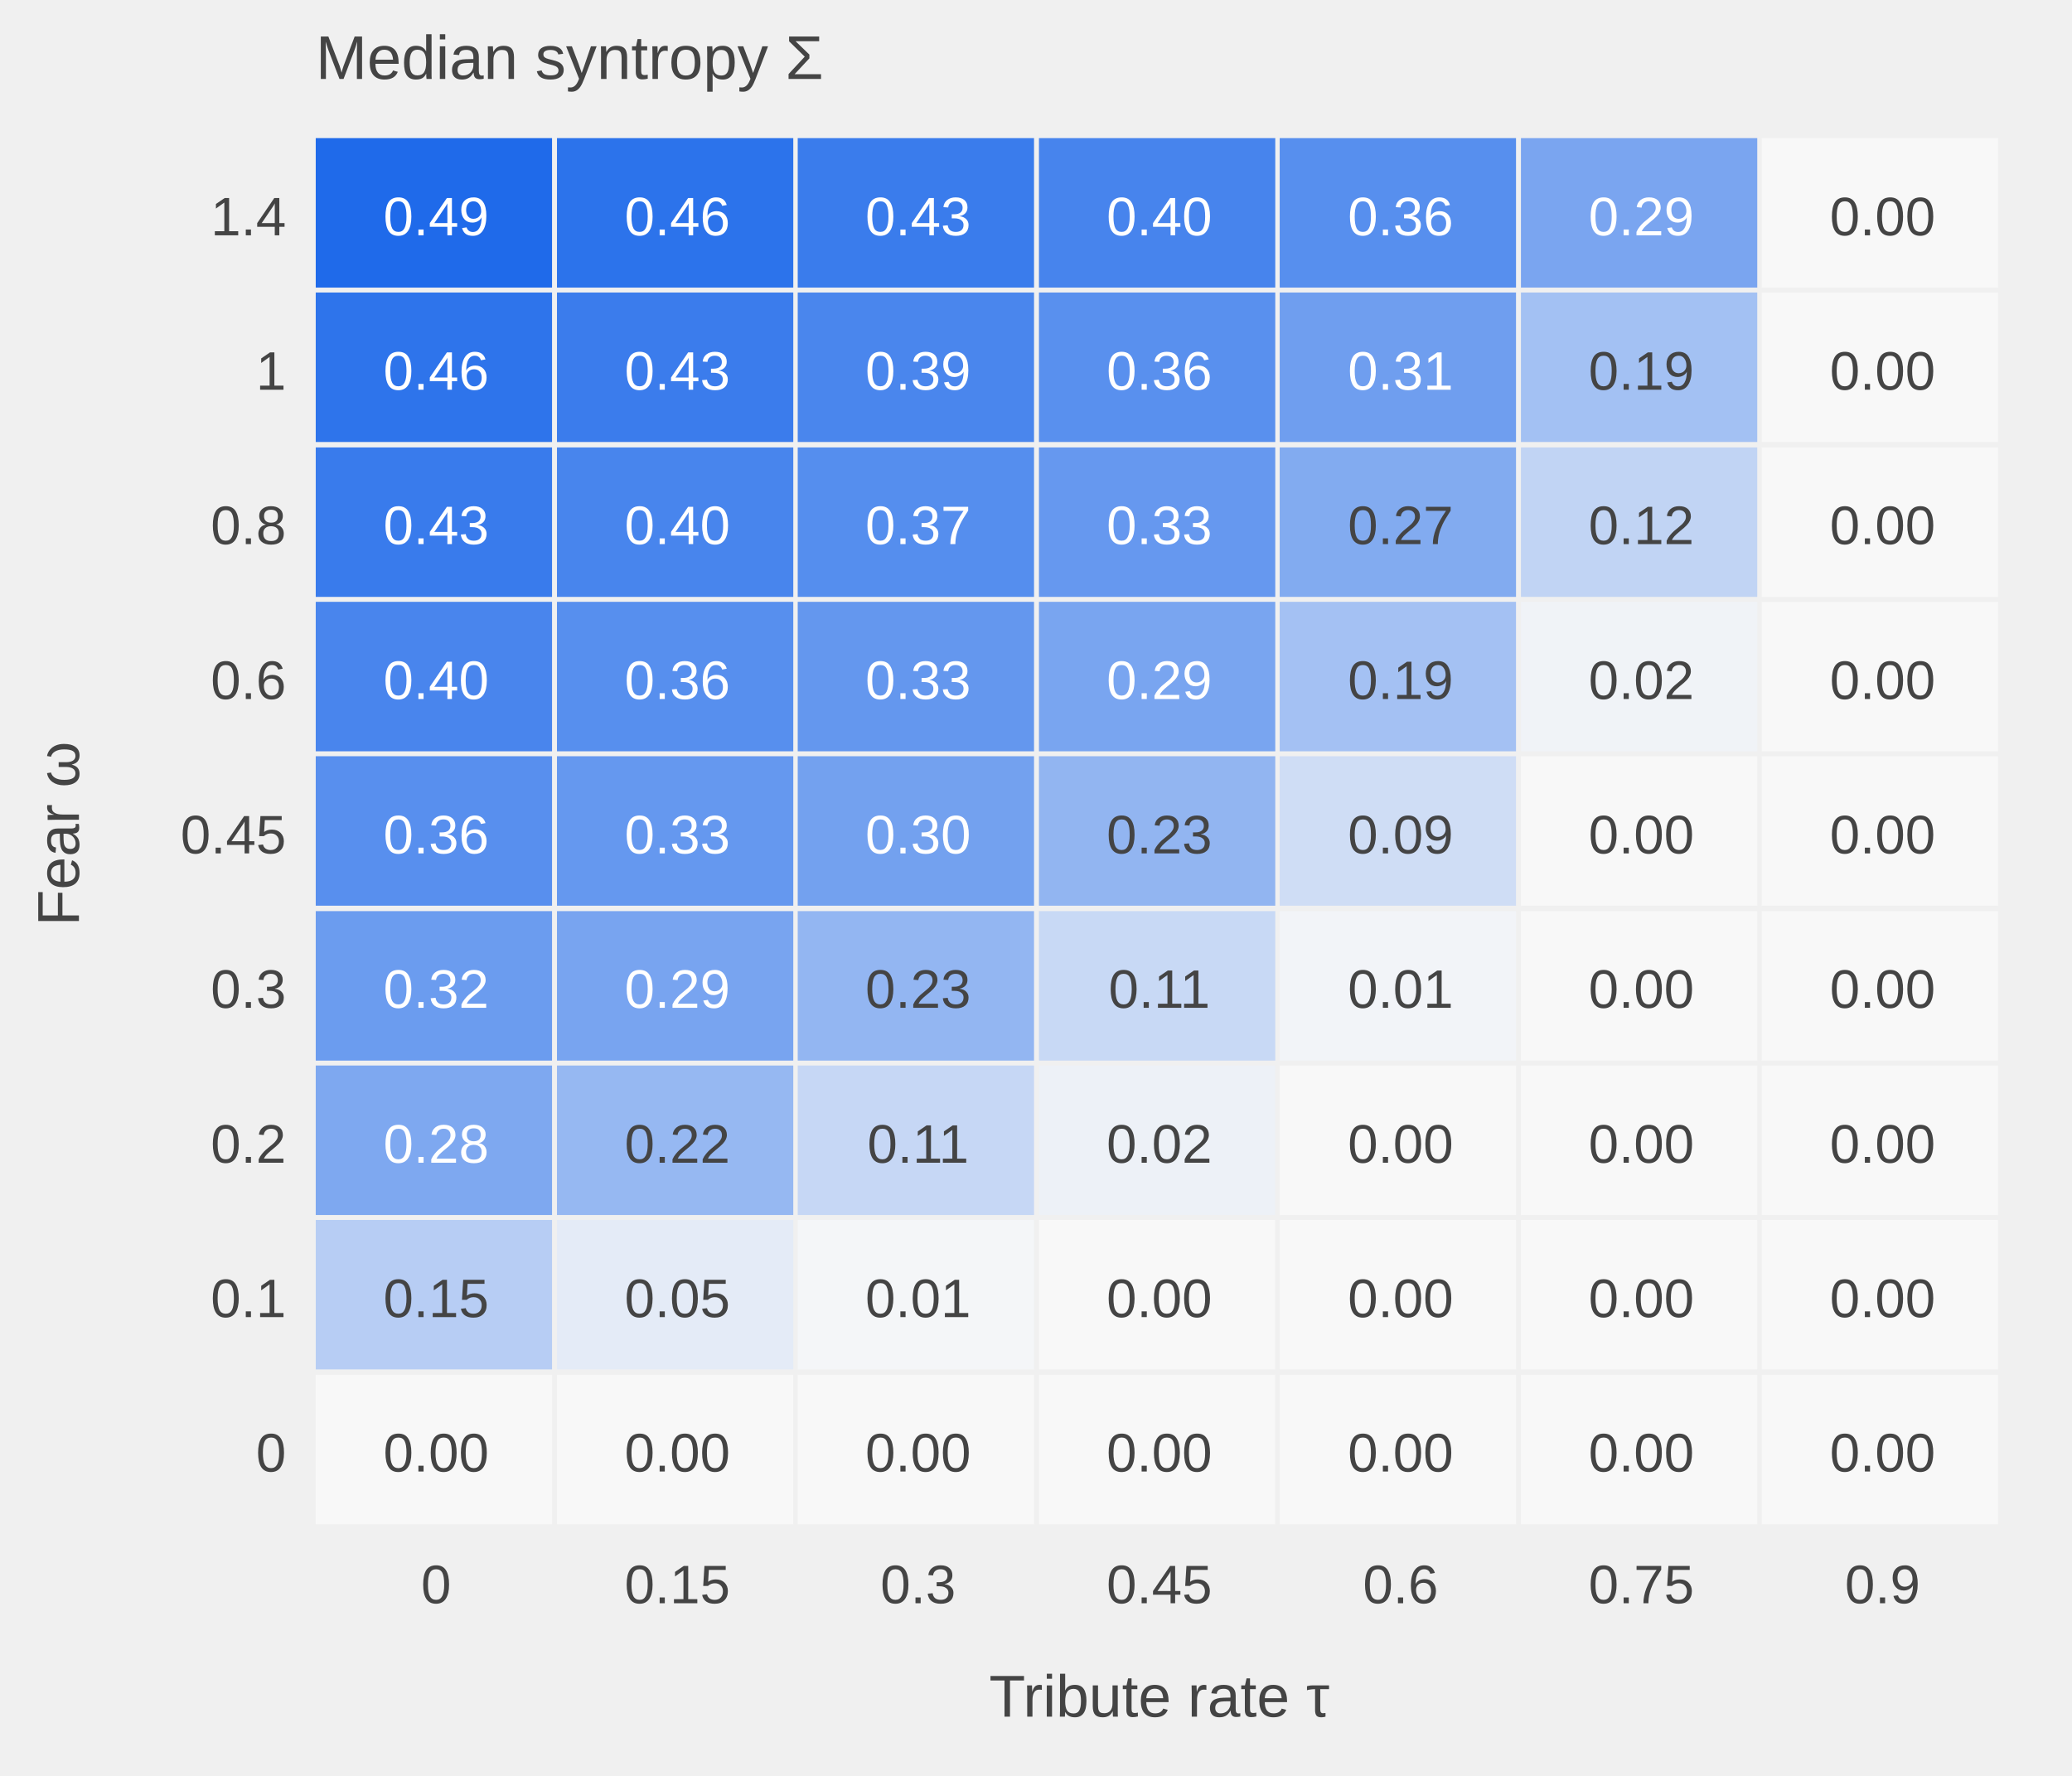
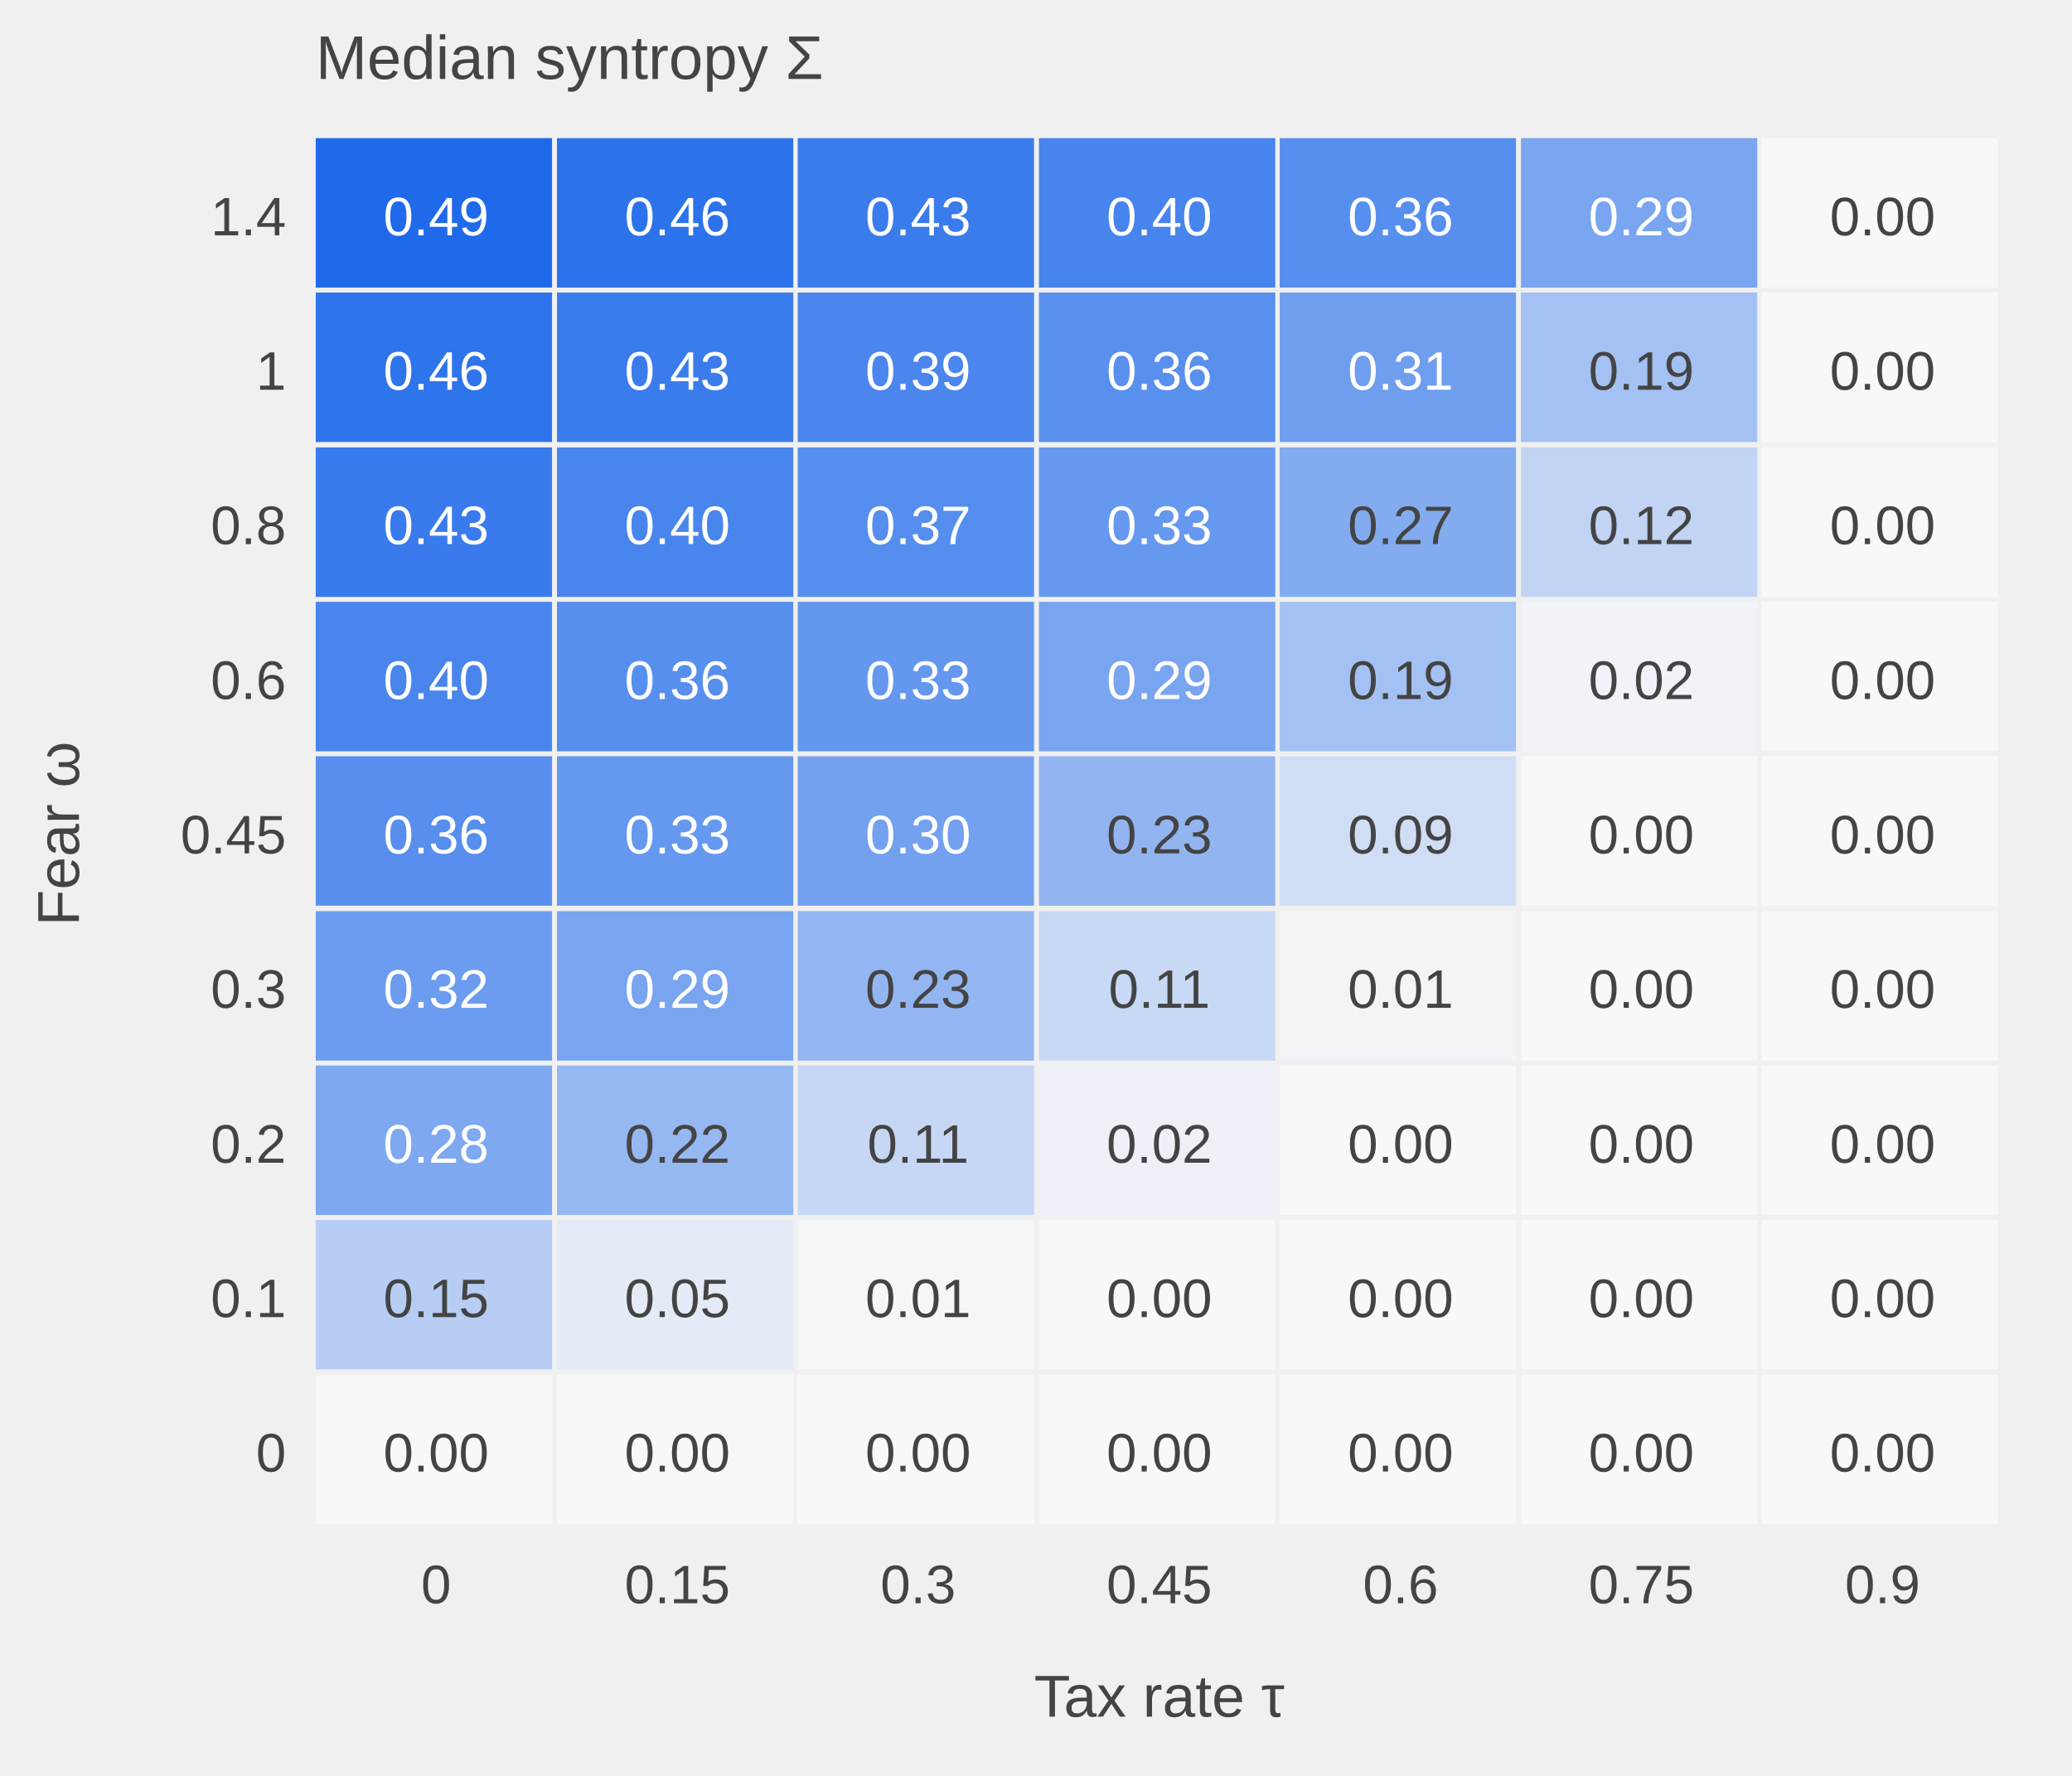
<svg xmlns="http://www.w3.org/2000/svg" viewBox="0 0 420 360" width="420" height="360" font-family="'IBM Plex Sans', 'Helvetica Neue', Arial, sans-serif" font-size="11" fill="#444444">
  <text x="64" y="16" font-size="12.5" font-weight="500">Median syntropy Σ</text>
  <rect x="64.0" y="278.7" width="47.9" height="30.3" fill="rgb(248,248,248)" />
  <text x="88.4" y="298.3" text-anchor="middle" fill="#444444">0.00</text>
  <rect x="112.9" y="278.7" width="47.9" height="30.3" fill="rgb(248,248,248)" />
  <text x="137.3" y="298.3" text-anchor="middle" fill="#444444">0.00</text>
  <rect x="161.7" y="278.7" width="47.9" height="30.3" fill="rgb(248,248,248)" />
  <text x="186.1" y="298.3" text-anchor="middle" fill="#444444">0.00</text>
  <rect x="210.6" y="278.7" width="47.9" height="30.3" fill="rgb(248,248,248)" />
  <text x="235.0" y="298.3" text-anchor="middle" fill="#444444">0.00</text>
  <rect x="259.4" y="278.7" width="47.9" height="30.3" fill="rgb(248,248,248)" />
  <text x="283.9" y="298.3" text-anchor="middle" fill="#444444">0.00</text>
  <rect x="308.3" y="278.7" width="47.9" height="30.3" fill="rgb(248,248,248)" />
  <text x="332.7" y="298.3" text-anchor="middle" fill="#444444">0.00</text>
  <rect x="357.1" y="278.7" width="47.9" height="30.3" fill="rgb(248,248,248)" />
  <text x="381.6" y="298.3" text-anchor="middle" fill="#444444">0.00</text>
  <rect x="64.0" y="247.3" width="47.9" height="30.3" fill="rgb(183,205,244)" />
  <text x="88.4" y="267.0" text-anchor="middle" fill="#444444">0.15</text>
  <rect x="112.9" y="247.3" width="47.9" height="30.3" fill="rgb(228,235,247)" />
  <text x="137.3" y="267.0" text-anchor="middle" fill="#444444">0.05</text>
  <rect x="161.7" y="247.3" width="47.9" height="30.3" fill="rgb(244,246,248)" />
  <text x="186.1" y="267.0" text-anchor="middle" fill="#444444">0.01</text>
  <rect x="210.6" y="247.3" width="47.9" height="30.3" fill="rgb(248,248,248)" />
  <text x="235.0" y="267.0" text-anchor="middle" fill="#444444">0.00</text>
  <rect x="259.4" y="247.3" width="47.9" height="30.3" fill="rgb(248,248,248)" />
  <text x="283.9" y="267.0" text-anchor="middle" fill="#444444">0.00</text>
  <rect x="308.3" y="247.3" width="47.9" height="30.3" fill="rgb(248,248,248)" />
  <text x="332.7" y="267.0" text-anchor="middle" fill="#444444">0.00</text>
  <rect x="357.1" y="247.3" width="47.9" height="30.3" fill="rgb(248,248,248)" />
  <text x="381.6" y="267.0" text-anchor="middle" fill="#444444">0.00</text>
  <rect x="64.0" y="216.0" width="47.9" height="30.3" fill="rgb(126,168,240)" />
  <text x="88.4" y="235.7" text-anchor="middle" fill="#FFFFFF">0.28</text>
  <rect x="112.9" y="216.0" width="47.9" height="30.3" fill="rgb(150,184,242)" />
  <text x="137.3" y="235.7" text-anchor="middle" fill="#444444">0.22</text>
  <rect x="161.7" y="216.0" width="47.9" height="30.3" fill="rgb(198,215,245)" />
  <text x="186.1" y="235.7" text-anchor="middle" fill="#444444">0.11</text>
  <rect x="210.6" y="216.0" width="47.9" height="30.3" fill="rgb(237,241,247)" />
  <text x="235.0" y="235.7" text-anchor="middle" fill="#444444">0.02</text>
  <rect x="259.4" y="216.0" width="47.9" height="30.3" fill="rgb(248,248,248)" />
  <text x="283.9" y="235.7" text-anchor="middle" fill="#444444">0.00</text>
  <rect x="308.3" y="216.0" width="47.9" height="30.3" fill="rgb(248,248,248)" />
  <text x="332.7" y="235.7" text-anchor="middle" fill="#444444">0.00</text>
  <rect x="357.1" y="216.0" width="47.9" height="30.3" fill="rgb(248,248,248)" />
  <text x="381.6" y="235.7" text-anchor="middle" fill="#444444">0.00</text>
  <rect x="64.0" y="184.7" width="47.9" height="30.3" fill="rgb(107,156,239)" />
  <text x="88.4" y="204.3" text-anchor="middle" fill="#FFFFFF">0.32</text>
  <rect x="112.9" y="184.7" width="47.9" height="30.3" fill="rgb(120,164,240)" />
  <text x="137.3" y="204.3" text-anchor="middle" fill="#FFFFFF">0.29</text>
  <rect x="161.7" y="184.7" width="47.9" height="30.3" fill="rgb(147,182,242)" />
  <text x="186.1" y="204.3" text-anchor="middle" fill="#444444">0.23</text>
  <rect x="210.6" y="184.7" width="47.9" height="30.3" fill="rgb(200,217,245)" />
  <text x="235.0" y="204.3" text-anchor="middle" fill="#444444">0.11</text>
  <rect x="259.4" y="184.7" width="47.9" height="30.3" fill="rgb(242,244,248)" />
  <text x="283.9" y="204.3" text-anchor="middle" fill="#444444">0.01</text>
  <rect x="308.3" y="184.7" width="47.9" height="30.3" fill="rgb(248,248,248)" />
  <text x="332.7" y="204.3" text-anchor="middle" fill="#444444">0.00</text>
  <rect x="357.1" y="184.7" width="47.9" height="30.3" fill="rgb(248,248,248)" />
  <text x="381.6" y="204.3" text-anchor="middle" fill="#444444">0.00</text>
  <rect x="64.0" y="153.3" width="47.9" height="30.3" fill="rgb(88,143,238)" />
  <text x="88.4" y="173.0" text-anchor="middle" fill="#FFFFFF">0.36</text>
  <rect x="112.9" y="153.3" width="47.9" height="30.3" fill="rgb(101,152,239)" />
  <text x="137.3" y="173.0" text-anchor="middle" fill="#FFFFFF">0.33</text>
  <rect x="161.7" y="153.3" width="47.9" height="30.3" fill="rgb(115,161,239)" />
  <text x="186.1" y="173.0" text-anchor="middle" fill="#FFFFFF">0.30</text>
  <rect x="210.6" y="153.3" width="47.9" height="30.3" fill="rgb(146,181,241)" />
  <text x="235.0" y="173.0" text-anchor="middle" fill="#444444">0.23</text>
  <rect x="259.4" y="153.3" width="47.9" height="30.3" fill="rgb(207,221,245)" />
  <text x="283.9" y="173.0" text-anchor="middle" fill="#444444">0.09</text>
  <rect x="308.3" y="153.3" width="47.9" height="30.3" fill="rgb(248,248,248)" />
  <text x="332.7" y="173.0" text-anchor="middle" fill="#444444">0.00</text>
  <rect x="357.1" y="153.3" width="47.9" height="30.3" fill="rgb(248,248,248)" />
  <text x="381.6" y="173.0" text-anchor="middle" fill="#444444">0.00</text>
  <rect x="64.0" y="122.0" width="47.9" height="30.3" fill="rgb(73,133,237)" />
  <text x="88.4" y="141.7" text-anchor="middle" fill="#FFFFFF">0.40</text>
  <rect x="112.9" y="122.0" width="47.9" height="30.3" fill="rgb(87,143,238)" />
  <text x="137.3" y="141.7" text-anchor="middle" fill="#FFFFFF">0.36</text>
  <rect x="161.7" y="122.0" width="47.9" height="30.3" fill="rgb(100,151,238)" />
  <text x="186.1" y="141.7" text-anchor="middle" fill="#FFFFFF">0.33</text>
  <rect x="210.6" y="122.0" width="47.9" height="30.3" fill="rgb(121,165,240)" />
  <text x="235.0" y="141.7" text-anchor="middle" fill="#FFFFFF">0.29</text>
  <rect x="259.4" y="122.0" width="47.9" height="30.3" fill="rgb(164,193,243)" />
  <text x="283.9" y="141.7" text-anchor="middle" fill="#444444">0.19</text>
  <rect x="308.3" y="122.0" width="47.9" height="30.3" fill="rgb(240,243,247)" />
  <text x="332.7" y="141.7" text-anchor="middle" fill="#444444">0.02</text>
  <rect x="357.1" y="122.0" width="47.9" height="30.3" fill="rgb(248,248,248)" />
  <text x="381.6" y="141.7" text-anchor="middle" fill="#444444">0.00</text>
  <rect x="64.0" y="90.7" width="47.9" height="30.3" fill="rgb(57,123,236)" />
  <text x="88.4" y="110.3" text-anchor="middle" fill="#FFFFFF">0.43</text>
  <rect x="112.9" y="90.7" width="47.9" height="30.3" fill="rgb(72,133,237)" />
  <text x="137.3" y="110.3" text-anchor="middle" fill="#FFFFFF">0.40</text>
  <rect x="161.7" y="90.7" width="47.9" height="30.3" fill="rgb(85,142,238)" />
  <text x="186.1" y="110.3" text-anchor="middle" fill="#FFFFFF">0.37</text>
  <rect x="210.6" y="90.7" width="47.9" height="30.3" fill="rgb(102,152,239)" />
  <text x="235.0" y="110.3" text-anchor="middle" fill="#FFFFFF">0.33</text>
  <rect x="259.4" y="90.7" width="47.9" height="30.3" fill="rgb(130,171,240)" />
  <text x="283.9" y="110.3" text-anchor="middle" fill="#444444">0.27</text>
  <rect x="308.3" y="90.7" width="47.9" height="30.3" fill="rgb(193,212,244)" />
  <text x="332.7" y="110.3" text-anchor="middle" fill="#444444">0.12</text>
  <rect x="357.1" y="90.7" width="47.9" height="30.3" fill="rgb(248,248,248)" />
  <text x="381.6" y="110.3" text-anchor="middle" fill="#444444">0.00</text>
  <rect x="64.0" y="59.3" width="47.9" height="30.3" fill="rgb(46,116,235)" />
  <text x="88.4" y="79.0" text-anchor="middle" fill="#FFFFFF">0.46</text>
  <rect x="112.9" y="59.3" width="47.9" height="30.3" fill="rgb(59,124,236)" />
  <text x="137.3" y="79.0" text-anchor="middle" fill="#FFFFFF">0.43</text>
  <rect x="161.7" y="59.3" width="47.9" height="30.3" fill="rgb(74,134,237)" />
  <text x="186.1" y="79.0" text-anchor="middle" fill="#FFFFFF">0.39</text>
  <rect x="210.6" y="59.3" width="47.9" height="30.3" fill="rgb(89,144,238)" />
  <text x="235.0" y="79.0" text-anchor="middle" fill="#FFFFFF">0.36</text>
  <rect x="259.4" y="59.3" width="47.9" height="30.3" fill="rgb(111,158,239)" />
  <text x="283.9" y="79.0" text-anchor="middle" fill="#FFFFFF">0.31</text>
  <rect x="308.3" y="59.3" width="47.9" height="30.3" fill="rgb(163,193,243)" />
  <text x="332.7" y="79.0" text-anchor="middle" fill="#444444">0.19</text>
  <rect x="357.1" y="59.3" width="47.9" height="30.3" fill="rgb(248,248,248)" />
  <text x="381.6" y="79.0" text-anchor="middle" fill="#444444">0.00</text>
  <rect x="64.0" y="28.0" width="47.9" height="30.3" fill="rgb(31,106,234)" />
  <text x="88.4" y="47.7" text-anchor="middle" fill="#FFFFFF">0.49</text>
  <rect x="112.9" y="28.0" width="47.9" height="30.3" fill="rgb(44,115,235)" />
  <text x="137.3" y="47.7" text-anchor="middle" fill="#FFFFFF">0.46</text>
  <rect x="161.7" y="28.0" width="47.9" height="30.3" fill="rgb(58,124,236)" />
  <text x="186.1" y="47.7" text-anchor="middle" fill="#FFFFFF">0.43</text>
  <rect x="210.6" y="28.0" width="47.9" height="30.3" fill="rgb(71,132,237)" />
  <text x="235.0" y="47.7" text-anchor="middle" fill="#FFFFFF">0.40</text>
  <rect x="259.4" y="28.0" width="47.9" height="30.3" fill="rgb(87,143,238)" />
  <text x="283.9" y="47.7" text-anchor="middle" fill="#FFFFFF">0.36</text>
  <rect x="308.3" y="28.0" width="47.9" height="30.3" fill="rgb(122,165,240)" />
  <text x="332.7" y="47.7" text-anchor="middle" fill="#FFFFFF">0.29</text>
  <rect x="357.1" y="28.0" width="47.9" height="30.3" fill="rgb(248,248,248)" />
  <text x="381.6" y="47.7" text-anchor="middle" fill="#444444">0.00</text>
  <text x="88.4" y="325" text-anchor="middle">0</text>
  <text x="137.3" y="325" text-anchor="middle">0.15</text>
  <text x="186.1" y="325" text-anchor="middle">0.3</text>
  <text x="235.0" y="325" text-anchor="middle">0.45</text>
  <text x="283.9" y="325" text-anchor="middle">0.6</text>
  <text x="332.7" y="325" text-anchor="middle">0.75</text>
  <text x="381.6" y="325" text-anchor="middle">0.9</text>
  <text x="58" y="298.3" text-anchor="end">0</text>
  <text x="58" y="267.0" text-anchor="end">0.1</text>
  <text x="58" y="235.7" text-anchor="end">0.2</text>
  <text x="58" y="204.3" text-anchor="end">0.3</text>
  <text x="58" y="173.0" text-anchor="end">0.45</text>
  <text x="58" y="141.7" text-anchor="end">0.6</text>
  <text x="58" y="110.3" text-anchor="end">0.8</text>
  <text x="58" y="79.0" text-anchor="end">1</text>
  <text x="58" y="47.7" text-anchor="end">1.4</text>
-   <text x="235" y="348" text-anchor="middle" font-size="12">Tribute rate τ</text>
+   <text x="235" y="348" text-anchor="middle" font-size="12">Tax rate τ</text>
  <text transform="translate(16 169) rotate(-90)" text-anchor="middle" font-size="12">Fear ω</text>
</svg>
